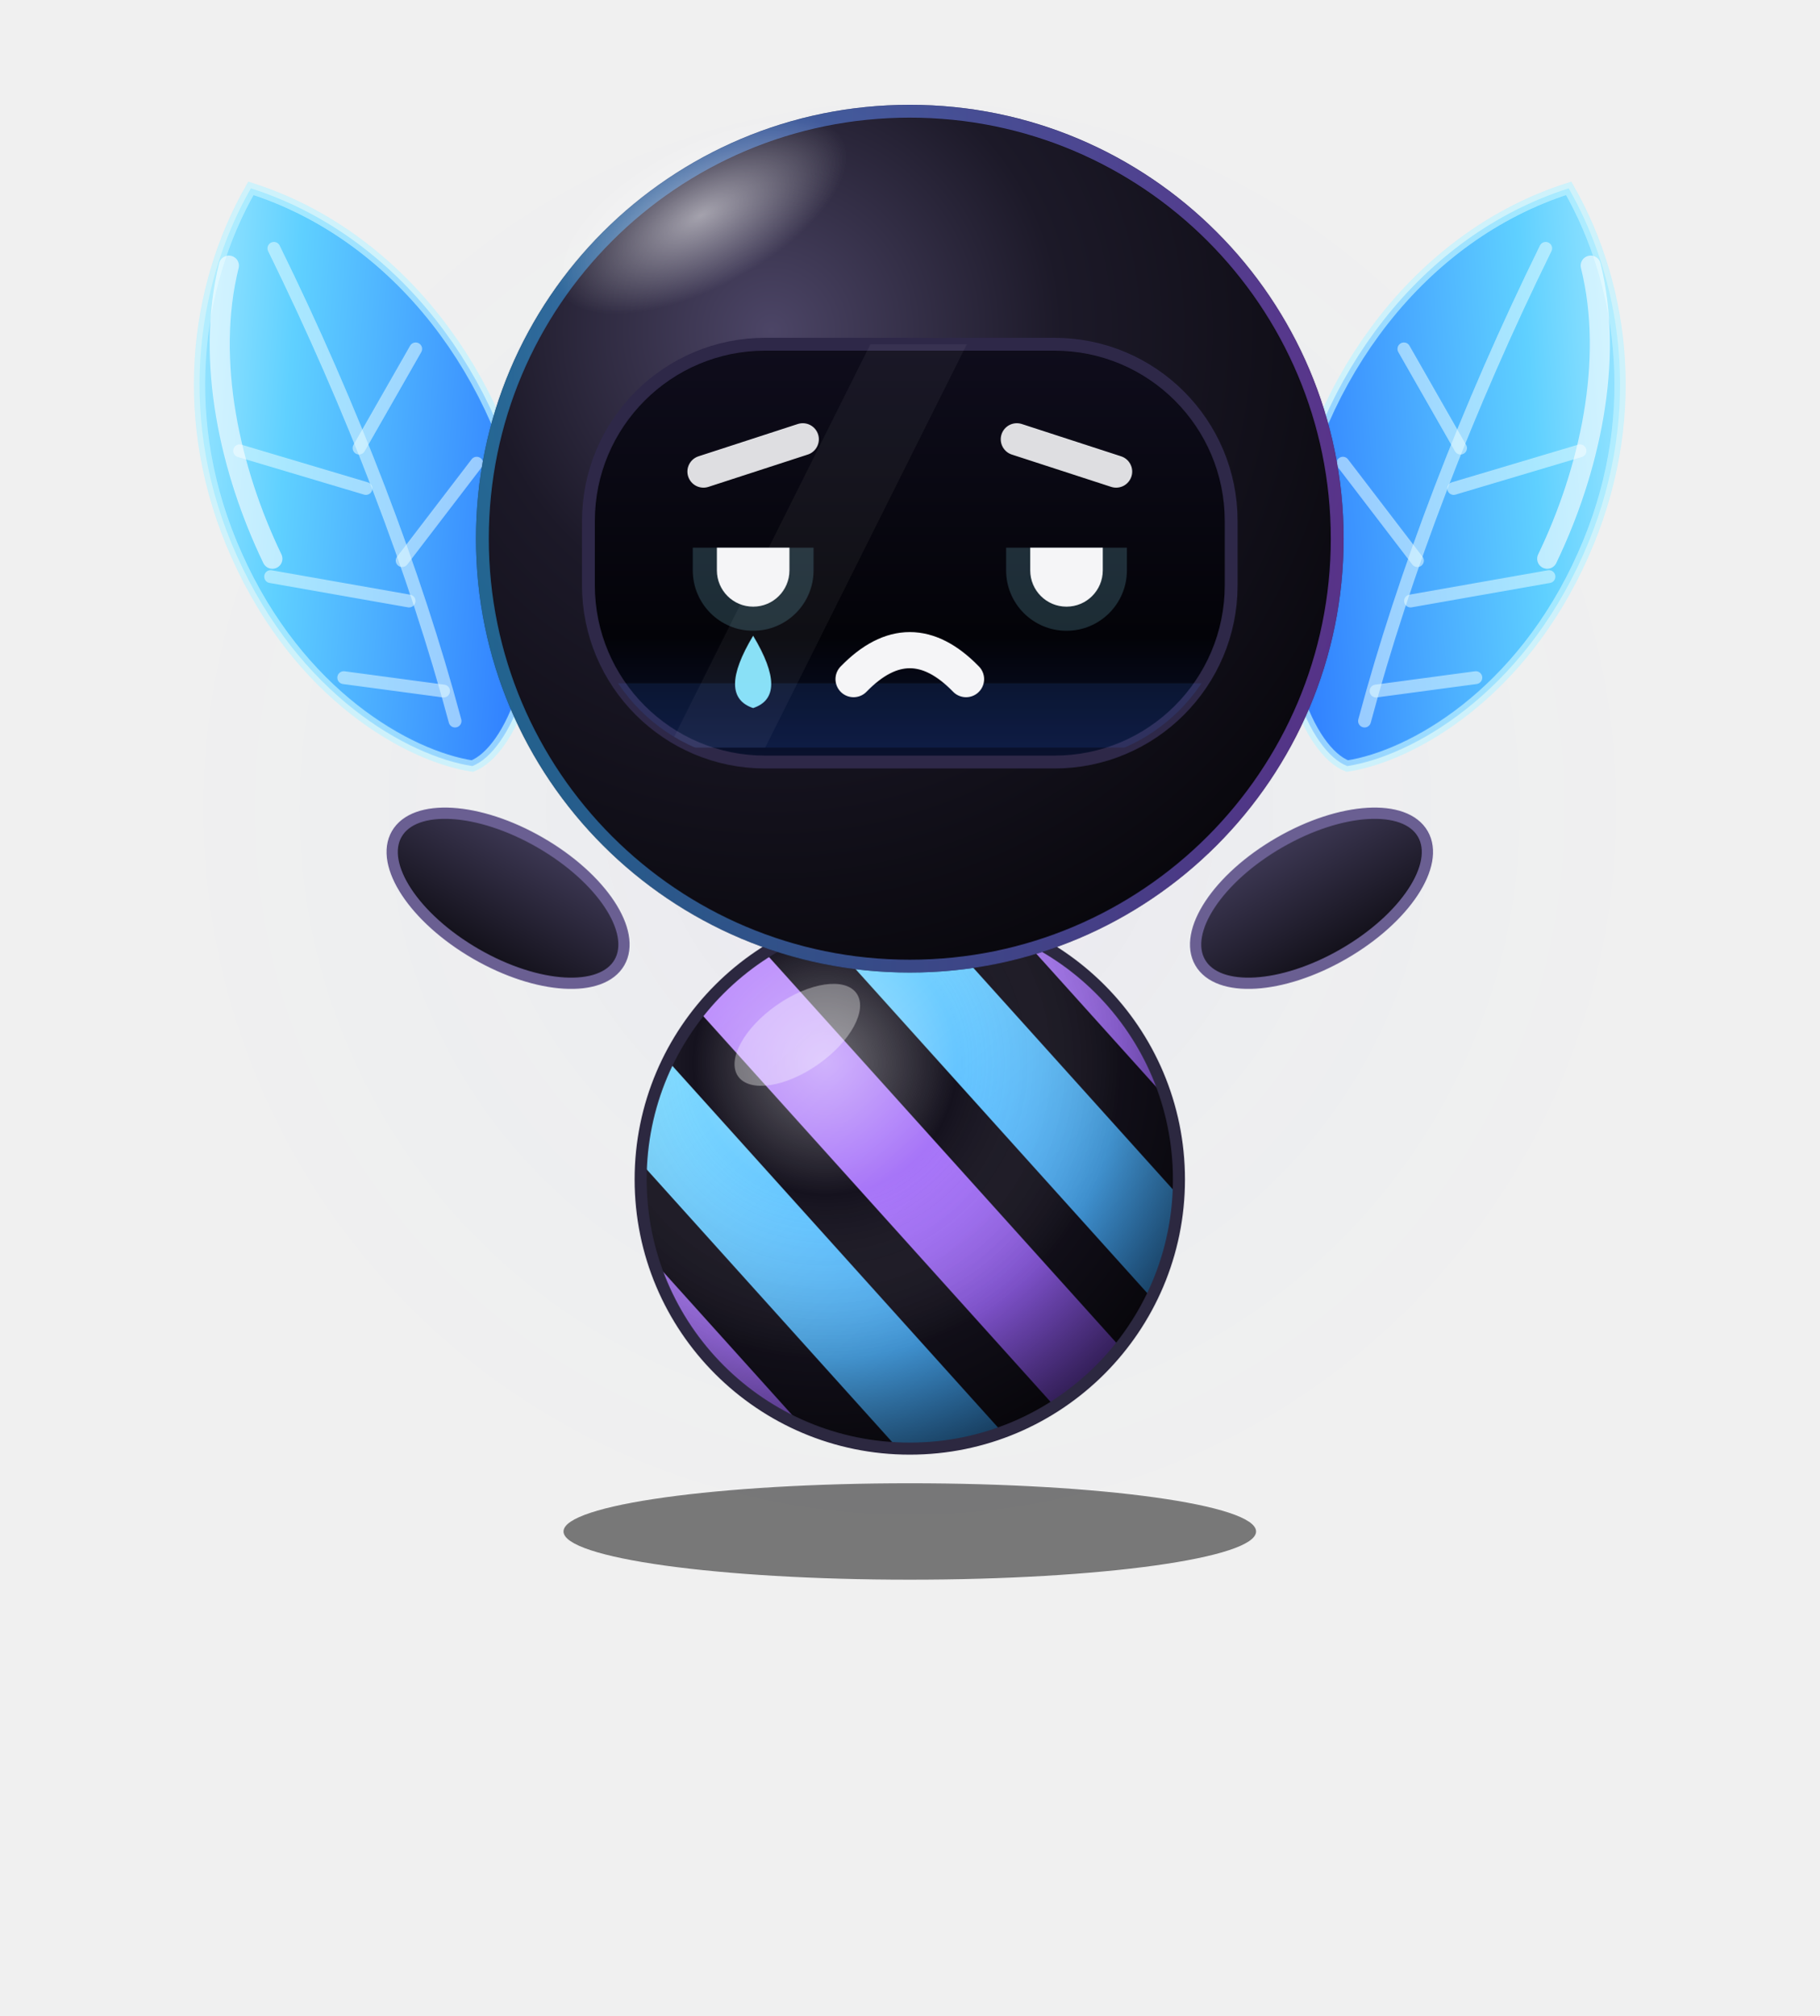
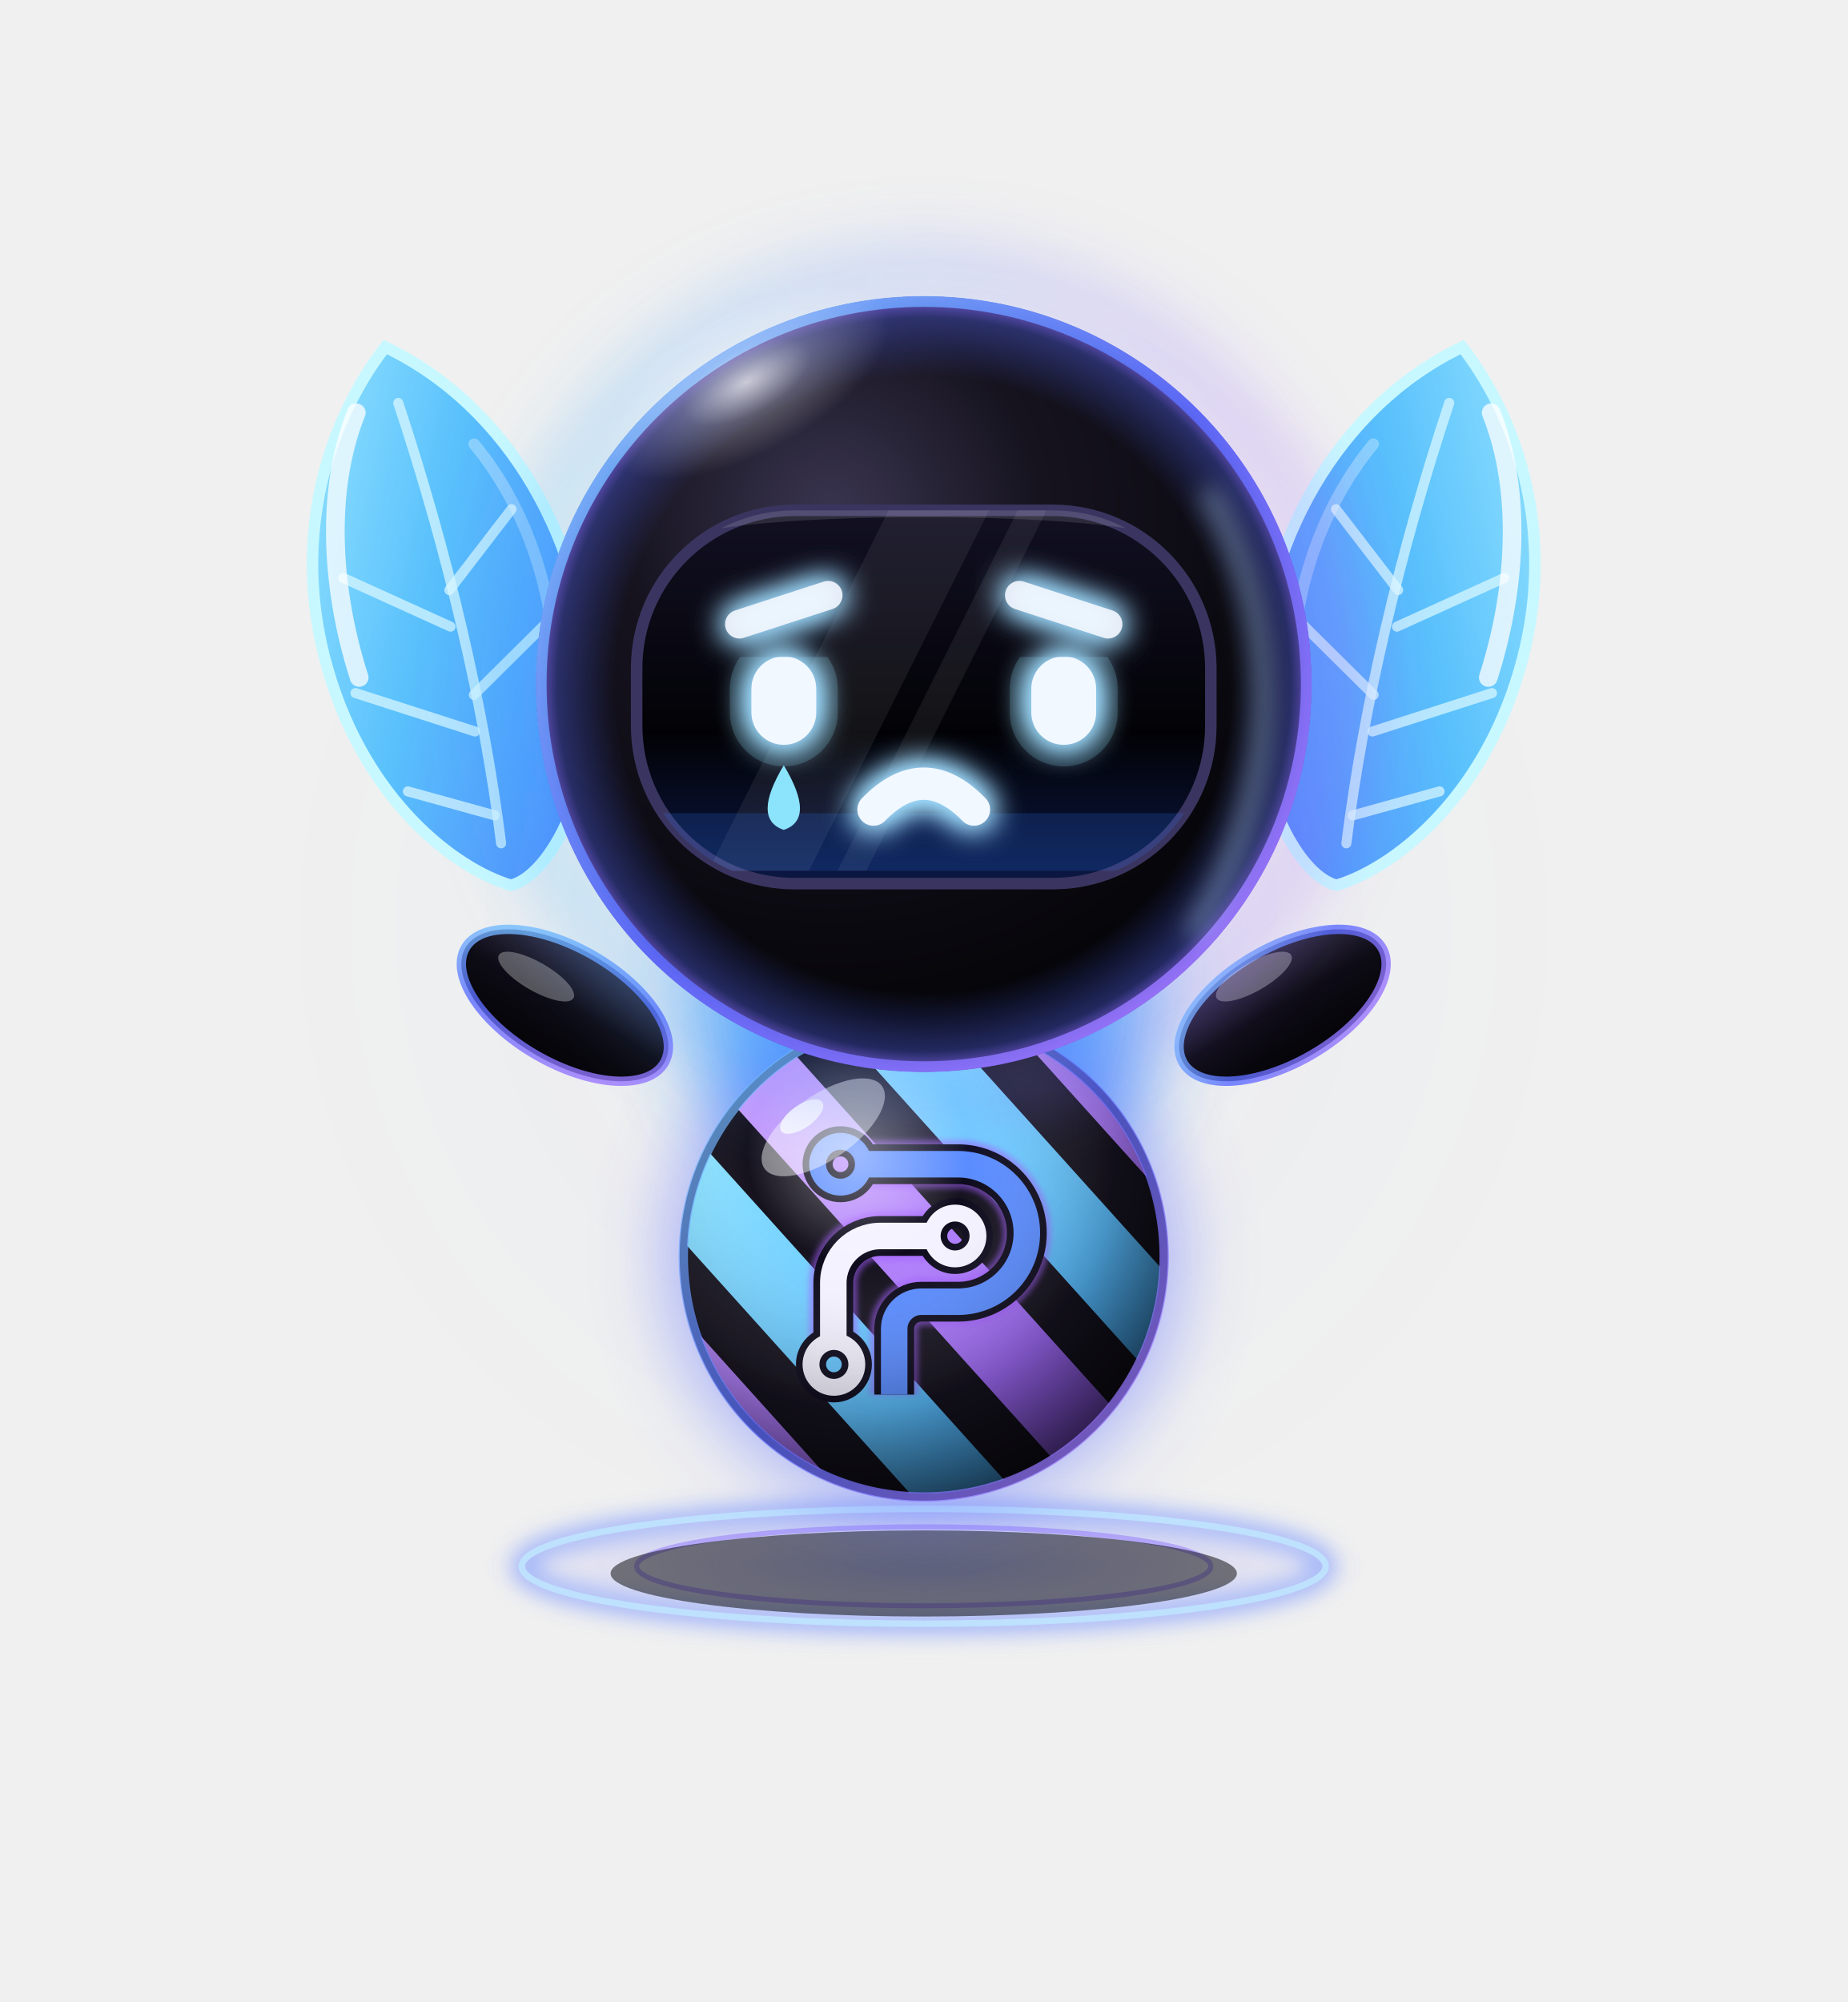
- <svg xmlns="http://www.w3.org/2000/svg" viewBox="-13.2 -0.6 226.4 250.8" role="img" aria-label="Yayen" width="2048" height="2268">
+ <svg xmlns="http://www.w3.org/2000/svg" viewBox="-28.7 -29.2 257.4 278.9" role="img" aria-label="Yayen" width="2048" height="2219">
  <defs>
+     <filter id="yv1-glow" x="-50%" y="-50%" width="200%" height="200%">
+       <feGaussianBlur in="SourceGraphic" stdDeviation="2.2" result="b" />
+       <feColorMatrix in="b" type="matrix" values="0 0 0 0 .35  0 0 0 0 .72  0 0 0 0 1  0 0 0 1.4 0" result="c" />
+       <feMerge>
+         <feMergeNode in="c" />
+         <feMergeNode in="c" />
+         <feMergeNode in="SourceGraphic" />
+       </feMerge>
+     </filter>
+     <filter id="yv1-blur" x="-50%" y="-50%" width="200%" height="200%">
+       <feGaussianBlur stdDeviation="5" />
+     </filter>
+     <filter id="yv1-blur2" x="-50%" y="-50%" width="200%" height="200%">
+       <feGaussianBlur stdDeviation="1.6" />
+     </filter>
    <radialGradient id="yv1-aura" cx="50%" cy="50%" r="50%">
-       <stop offset="0" stop-color="#8a2be2" stop-opacity=".55" />
-       <stop offset=".55" stop-color="#2f7bff" stop-opacity=".18" />
+       <stop offset="0" stop-color="#8a2be2" stop-opacity=".5" />
+       <stop offset=".55" stop-color="#2f7bff" stop-opacity=".16" />
      <stop offset="1" stop-color="#2f7bff" stop-opacity="0" />
    </radialGradient>
-     <radialGradient id="yv1-head" cx="34%" cy="26%" r="80%">
-       <stop offset="0" stop-color="#4c4566" />
-       <stop offset=".42" stop-color="#1c1928" />
-       <stop offset="1" stop-color="#08070c" />
+     <radialGradient id="yv1-head" cx="38%" cy="28%" r="78%">
+       <stop offset="0" stop-color="#3a3550" />
+       <stop offset=".35" stop-color="#16131f" />
+       <stop offset=".8" stop-color="#07060b" />
+       <stop offset="1" stop-color="#020205" />
+     </radialGradient>
+     <radialGradient id="yv1-headRim" cx="50%" cy="50%" r="50%">
+       <stop offset=".8" stop-color="#4b6bff" stop-opacity="0" />
+       <stop offset=".95" stop-color="#5a6cff" stop-opacity=".35" />
+       <stop offset="1" stop-color="#9a6bff" stop-opacity=".75" />
    </radialGradient>
    <radialGradient id="yv1-spec" cx="50%" cy="50%" r="50%">
-       <stop offset="0" stop-color="#fff" stop-opacity=".55" />
+       <stop offset="0" stop-color="#fff" stop-opacity=".75" />
+       <stop offset=".45" stop-color="#fff" stop-opacity=".25" />
      <stop offset="1" stop-color="#fff" stop-opacity="0" />
    </radialGradient>
    <linearGradient id="yv1-rim" x1="0" y1="0" x2="1" y2="0">
      <stop offset="0" stop-color="#2fb6ff" />
      <stop offset="1" stop-color="#a35cff" />
    </linearGradient>
+     <linearGradient id="yv1-rimV" x1="0" y1="0" x2="1" y2="1">
+       <stop offset="0" stop-color="#7fd8ff" />
+       <stop offset=".5" stop-color="#5a6cff" />
+       <stop offset="1" stop-color="#b07aff" />
+     </linearGradient>
    <linearGradient id="yv1-visor" x1="0" y1="0" x2="0" y2="1">
-       <stop offset="0" stop-color="#0f0d1c" />
-       <stop offset=".7" stop-color="#030308" />
-       <stop offset="1" stop-color="#0a1230" />
+       <stop offset="0" stop-color="#121022" />
+       <stop offset=".6" stop-color="#020206" />
+       <stop offset="1" stop-color="#0b1844" />
    </linearGradient>
    <linearGradient id="yv1-wing" x1="0" y1="0" x2="1" y2="1">
-       <stop offset="0" stop-color="#c8f6ff" />
-       <stop offset=".35" stop-color="#5fd0ff" />
-       <stop offset="1" stop-color="#1f62ff" />
+       <stop offset="0" stop-color="#9eecff" stop-opacity=".92" />
+       <stop offset=".45" stop-color="#38b6ff" stop-opacity=".82" />
+       <stop offset="1" stop-color="#2456ff" stop-opacity=".78" />
    </linearGradient>
    <linearGradient id="yv1-arm" x1="0" y1="0" x2="0" y2="1">
-       <stop offset="0" stop-color="#3d3854" />
-       <stop offset="1" stop-color="#121019" />
+       <stop offset="0" stop-color="#34304a" />
+       <stop offset=".5" stop-color="#0d0b14" />
+       <stop offset="1" stop-color="#050408" />
    </linearGradient>
    <linearGradient id="yv1-pu" x1="0" y1="0" x2="0" y2="1">
-       <stop offset="0" stop-color="#cfa6ff" />
-       <stop offset="1" stop-color="#7a3df0" />
+       <stop offset="0" stop-color="#d8b4ff" />
+       <stop offset="1" stop-color="#8243f5" />
    </linearGradient>
    <linearGradient id="yv1-cy" x1="0" y1="0" x2="0" y2="1">
-       <stop offset="0" stop-color="#9af0ff" />
-       <stop offset="1" stop-color="#1f8cff" />
-     </linearGradient>
-     <radialGradient id="yv1-ball" cx="34%" cy="28%" r="78%">
-       <stop offset="0" stop-color="#fff" stop-opacity=".38" />
-       <stop offset=".32" stop-color="#fff" stop-opacity="0" />
-       <stop offset=".72" stop-color="#000" stop-opacity=".2" />
-       <stop offset="1" stop-color="#000" stop-opacity=".65" />
+       <stop offset="0" stop-color="#a6f4ff" />
+       <stop offset="1" stop-color="#2a9bff" />
+     </linearGradient>
+     <radialGradient id="yv1-ball" cx="36%" cy="28%" r="78%">
+       <stop offset="0" stop-color="#fff" stop-opacity=".42" />
+       <stop offset=".3" stop-color="#fff" stop-opacity="0" />
+       <stop offset=".7" stop-color="#000" stop-opacity=".22" />
+       <stop offset="1" stop-color="#000" stop-opacity=".72" />
+     </radialGradient>
+     <radialGradient id="yv1-floor" cx="50%" cy="50%" r="50%">
+       <stop offset="0" stop-color="#5a6cff" stop-opacity=".35" />
+       <stop offset=".7" stop-color="#3a3cff" stop-opacity=".08" />
+       <stop offset="1" stop-color="#3a3cff" stop-opacity="0" />
    </radialGradient>
    <linearGradient id="yv1-holo" x1="0" y1="0" x2="0" y2="1">
      <stop offset="0" stop-color="#2fb6ff" stop-opacity=".28" />
      <stop offset="1" stop-color="#a35cff" stop-opacity=".12" />
    </linearGradient>
    <clipPath id="yv1-cbody">
      <circle cx="100" cy="148" r="33" />
+     </clipPath>
+     <clipPath id="yv1-chead">
+       <circle cx="100" cy="66" r="54" />
    </clipPath>
    <clipPath id="yv1-cvisor">
      <rect class="visorClip" x="60" y="40" width="80" height="52" rx="22" transform="translate(100 67.8) scale(1 1) translate(-100 -66)" />
    </clipPath>
    <mask id="yv1-mL" maskUnits="userSpaceOnUse" x="0" y="0" width="200" height="200">
      <rect width="200" height="200" fill="#fff" />
-       <rect class="lidL" fill="#000" x="71.47" y="58.14" width="18.05" height="8.98" />
+       <rect class="lidL" fill="#000" x="71.47" y="58.14" width="18.05" height="4.08" />
      <ellipse class="cutL" fill="#000" cx="80.5" cy="83.86" rx="9.48" ry="7.39" opacity="0" />
    </mask>
    <mask id="yv1-mR" maskUnits="userSpaceOnUse" x="0" y="0" width="200" height="200">
      <rect width="200" height="200" fill="#fff" />
-       <rect class="lidR" fill="#000" x="110.47" y="58.14" width="18.05" height="8.98" />
+       <rect class="lidR" fill="#000" x="110.47" y="58.14" width="18.05" height="4.08" />
      <ellipse class="cutR" fill="#000" cx="119.5" cy="83.86" rx="9.48" ry="7.39" opacity="0" />
    </mask>
+     <path id="yv1-leaf" d="M0-38C15-26 21-5 17 15C14 30 5 39 0 39C-7 35-17 23-18 4C-19-14-11-29 0-38Z" />
    <g id="yv1-wingShape" transform="translate(30 62) rotate(-28)">
-       <path d="M0-38C15-26 21-5 17 15C14 30 5 39 0 39C-7 35-17 23-18 4C-19-14-11-29 0-38Z" fill="url(#yv1-wing)" stroke="#bff3ff" stroke-opacity=".7" stroke-width="1.4" />
-       <g stroke="#e6fbff" stroke-opacity=".55" stroke-width="1.6" stroke-linecap="round" fill="none">
+       <use class="gl" href="#yv1-leaf" fill="#2f9bff" opacity=".8" filter="url(#yv1-blur)" x="66" y="55.8" />
+       <use href="#yv1-leaf" fill="url(#yv1-wing)" stroke="#c8f8ff" stroke-width="1.6" />
+       <g stroke="#dffaff" stroke-opacity=".7" stroke-width="1.4" stroke-linecap="round" fill="none">
        <path d="M0-30C2-8 2 14 0 33" />
        <path d="M-13-8L0 2" />
        <path d="M-15 8L0 17" />
        <path d="M-11 23L0 29" />
        <path d="M12-12L1-3" />
        <path d="M14 4L1 12" />
      </g>
-       <path d="M-6-30C-13-20-15-6-14 6" stroke="#fff" stroke-opacity=".6" stroke-width="2.5" stroke-linecap="round" fill="none" />
+       <path d="M-6-30C-13-20-15-6-14 6" stroke="#fff" stroke-opacity=".75" stroke-width="2.6" stroke-linecap="round" fill="none" />
+       <path d="M9-22C14-12 15 0 13 10" stroke="#fff" stroke-opacity=".3" stroke-width="1.6" stroke-linecap="round" fill="none" />
    </g>
  </defs>
  <circle class="aura" cx="100" cy="100" r="104" fill="url(#yv1-aura)" opacity="0.08" transform="translate(100 100) scale(0.91) translate(-100 -100)" />
-   <ellipse class="shadow" cx="100" cy="190" rx="43.1" ry="6" fill="#000" opacity="0.5" />
+   <g class="floor">
+     <ellipse cx="100" cy="189" rx="62" ry="10" fill="url(#yv1-floor)" />
+     <ellipse cx="100" cy="189" rx="56" ry="8" fill="none" stroke="#6a8cff" stroke-width="2.4" opacity=".7" filter="url(#yv1-blur2)" />
+     <ellipse cx="100" cy="189" rx="56" ry="8" fill="none" stroke="#bfe4ff" stroke-width=".9" opacity=".9" />
+     <ellipse cx="100" cy="189" rx="40" ry="5.5" fill="none" stroke="#8a6bff" stroke-width=".7" opacity=".45" />
+   </g>
+   <ellipse class="shadow" cx="100" cy="190" rx="43.63" ry="6" fill="#000" opacity="0.5" />
  <g class="back" />
-   <g class="all" transform="translate(100 108.19) scale(1) rotate(0) translate(-100 -110)">
-     <g class="wingL" transform="rotate(7.03 46 74)">
+   <g class="all" transform="translate(100 107.85) scale(1) rotate(0) translate(-100 -110)">
+     <g class="wingL" transform="rotate(14.85 46 74)">
      <use href="#yv1-wingShape" />
    </g>
-     <g class="wingR" transform="rotate(-7.03 154 74)">
+     <g class="wingR" transform="rotate(-14.85 154 74)">
      <use href="#yv1-wingShape" transform="translate(200 0) scale(-1 1)" />
    </g>
    <g class="body" transform="translate(0 0) rotate(0 100 148)">
+       <circle class="gl" cx="100" cy="148" r="36" fill="#5a6cff" opacity=".45" filter="url(#yv1-blur)" />
      <circle cx="100" cy="148" r="34" fill="#15121e" />
      <g clip-path="url(#yv1-cbody)">
        <g transform="rotate(-42 100 148)">
          <rect x="22.5" y="90" width="11" height="120" fill="url(#yv1-pu)" />
          <rect x="40.5" y="90" width="11" height="120" fill="url(#yv1-cy)" />
          <rect x="58.5" y="90" width="11" height="120" fill="url(#yv1-pu)" />
          <rect x="76.5" y="90" width="11" height="120" fill="url(#yv1-cy)" />
          <rect x="94.5" y="90" width="11" height="120" fill="url(#yv1-pu)" />
          <rect x="112.5" y="90" width="11" height="120" fill="url(#yv1-cy)" />
          <rect x="130.5" y="90" width="11" height="120" fill="url(#yv1-pu)" />
          <rect x="148.5" y="90" width="11" height="120" fill="url(#yv1-cy)" />
          <rect x="166.5" y="90" width="11" height="120" fill="url(#yv1-pu)" />
        </g>
+         <g class="logo" transform="translate(100 149) scale(.084) translate(-256 -253)" fill="none" stroke-width="44">
+           <g class="gl" stroke="#a35cff" stroke-width="80" opacity=".55" filter="url(#yv1-blur)">
+             <path d="M160 88H313A114 114 0 0 1 313 316H252A45 45 0 0 0 207 361V470" />
+             <circle cx="118" cy="88" r="38" stroke-width="28" />
+             <path d="M265 207H184A78 78 0 0 0 106 285V380" />
+             <circle cx="308" cy="207" r="38" stroke-width="28" />
+             <circle cx="107" cy="420" r="38" stroke-width="28" />
+           </g>
+           <g stroke="#0d0a1c" stroke-width="66">
+             <path d="M160 88H313A114 114 0 0 1 313 316H252A45 45 0 0 0 207 361V470" />
+             <circle cx="118" cy="88" r="38" stroke-width="50" />
+             <path d="M265 207H184A78 78 0 0 0 106 285V380" />
+             <circle cx="308" cy="207" r="38" stroke-width="50" />
+             <circle cx="107" cy="420" r="38" stroke-width="50" />
+           </g>
+           <g stroke="#5a8cff">
+             <path d="M160 88H313A114 114 0 0 1 313 316H252A45 45 0 0 0 207 361V470" />
+             <circle cx="118" cy="88" r="38" stroke-width="28" />
+           </g>
+           <g stroke="#f4f2ff">
+             <path d="M265 207H184A78 78 0 0 0 106 285V380" />
+             <circle cx="308" cy="207" r="38" stroke-width="28" />
+             <circle cx="107" cy="420" r="38" stroke-width="28" />
+           </g>
+         </g>
        <circle cx="100" cy="148" r="33" fill="url(#yv1-ball)" />
      </g>
-       <circle cx="100" cy="148" r="33.5" fill="none" stroke="#2c2840" stroke-width="1.5" />
-       <ellipse cx="86" cy="130" rx="9" ry="4.5" transform="rotate(-35 86 130)" fill="#fff" opacity=".35" />
+       <circle cx="100" cy="148" r="33.5" fill="none" stroke="url(#yv1-rimV)" stroke-opacity=".7" stroke-width="1.3" />
+       <ellipse cx="86" cy="130" rx="10" ry="4.5" transform="rotate(-35 86 130)" fill="#fff" opacity=".45" />
+       <ellipse cx="83" cy="128.5" rx="3.5" ry="1.6" transform="rotate(-35 83 128.5)" fill="#fff" opacity=".8" />
    </g>
    <g class="armL" transform="rotate(0 60 110)">
-       <ellipse cx="50" cy="113" rx="16" ry="8" transform="rotate(30 50 113)" fill="url(#yv1-arm)" stroke="#6a5f92" stroke-width="1.4" />
+       <ellipse cx="50" cy="113" rx="16" ry="8" transform="rotate(30 50 113)" fill="url(#yv1-arm)" stroke="url(#yv1-rimV)" stroke-opacity=".8" stroke-width="1.3" />
+       <ellipse cx="46" cy="109" rx="6" ry="2" transform="rotate(30 46 109)" fill="#fff" opacity=".3" />
    </g>
    <g class="armR" transform="rotate(0 140 110)">
-       <ellipse cx="150" cy="113" rx="16" ry="8" transform="rotate(-30 150 113)" fill="url(#yv1-arm)" stroke="#6a5f92" stroke-width="1.4" />
+       <ellipse cx="150" cy="113" rx="16" ry="8" transform="rotate(-30 150 113)" fill="url(#yv1-arm)" stroke="url(#yv1-rimV)" stroke-opacity=".8" stroke-width="1.3" />
+       <ellipse cx="146" cy="109" rx="6" ry="2" transform="rotate(-30 146 109)" fill="#fff" opacity=".3" />
    </g>
    <g class="head" transform="translate(0 2.25) rotate(0 100 112)">
+       <circle class="gl" cx="100" cy="66" r="57" fill="none" stroke="url(#yv1-rim)" stroke-width="4" opacity=".55" filter="url(#yv1-blur)" />
      <circle cx="100" cy="66" r="54" fill="url(#yv1-head)" />
-       <circle cx="100" cy="66" r="53.2" fill="none" stroke="url(#yv1-rim)" stroke-opacity=".5" stroke-width="1.6" />
-       <ellipse class="spec" cx="74" cy="28" rx="20" ry="9" transform="translate(0 -2.25) rotate(-28 74 28)" fill="url(#yv1-spec)" />
-       <rect class="visorRect" x="60" y="40" width="80" height="52" rx="22" fill="url(#yv1-visor)" stroke="#2e2848" stroke-width="1.6" transform="translate(100 67.8) scale(1 1) translate(-100 -66)" />
+       <circle cx="100" cy="66" r="54" fill="url(#yv1-headRim)" />
+       <circle cx="100" cy="66" r="53.3" fill="none" stroke="url(#yv1-rimV)" stroke-opacity=".85" stroke-width="1.5" />
+       <g clip-path="url(#yv1-chead)">
+         <path d="M140 40C150 58 150 80 138 100" stroke="#bfe4ff" stroke-opacity=".35" stroke-width="3" stroke-linecap="round" fill="none" filter="url(#yv1-blur2)" />
+       </g>
+       <ellipse class="spec" cx="76" cy="27" rx="22" ry="10" transform="translate(0 -2.25) rotate(-28 74 28)" fill="url(#yv1-spec)" />
+       <rect class="visorRect" x="60" y="40" width="80" height="52" rx="22" fill="url(#yv1-visor)" stroke="#3a3560" stroke-width="1.6" transform="translate(100 67.8) scale(1 1) translate(-100 -66)" />
      <g clip-path="url(#yv1-cvisor)">
-         <path class="glare" d="M70 92L96 40H108L82 92Z" fill="#fff" opacity=".05" transform="translate(0 0)" />
-         <rect x="40" y="84" width="120" height="8" fill="#2f7bff" opacity=".12" />
+         <path class="glare" d="M70 92L96 40H110L84 92ZM88 92L114 40H118L92 92Z" fill="#fff" opacity=".07" transform="translate(0 0)" />
+         <rect x="40" y="84" width="120" height="8" fill="#2f7bff" opacity=".18" />
        <rect class="screenGlow" x="40" y="40" width="120" height="52" fill="#5fd0ff" opacity="0" />
        <ellipse class="blushL" cx="72" cy="79.8" rx="7" ry="3.5" fill="#ff7ac8" opacity="0" />
        <ellipse class="blushR" cx="128" cy="79.8" rx="7" ry="3.5" fill="#ff7ac8" opacity="0" />
        <rect class="haloL" fill="#8ee8ff" opacity=".18" mask="url(#yv1-mL)" x="72.99" y="59.14" width="15.03" height="18.32" rx="7.51" />
        <rect class="haloR" fill="#8ee8ff" opacity=".18" mask="url(#yv1-mR)" x="111.99" y="59.14" width="15.03" height="18.32" rx="7.51" />
-         <rect class="eyeL" fill="#f5f5f7" mask="url(#yv1-mL)" x="75.99" y="62.14" width="9.03" height="12.32" rx="4.51" />
-         <rect class="eyeR" fill="#f5f5f7" mask="url(#yv1-mR)" x="114.99" y="62.14" width="9.03" height="12.32" rx="4.51" />
-         <path class="browL" stroke="#f5f5f7" stroke-width="4" stroke-linecap="round" fill="none" opacity="0.9" d="M74.32 57.65L86.68 53.63" />
-         <path class="browR" stroke="#f5f5f7" stroke-width="4" stroke-linecap="round" fill="none" opacity="0.9" d="M113.32 53.63L125.68 57.65" />
-         <path class="mouth" stroke="#f5f5f7" stroke-width="4.5" stroke-linecap="round" fill="none" d="M93 83.48Q100 76.27 107 83.48" opacity="1" />
-         <ellipse class="mouthO" fill="#f5f5f7" opacity="0" cx="100" cy="84.48" rx="3" ry="0" />
+         <g filter="url(#yv1-glow)">
+           <rect class="eyeL" fill="#f2f8ff" mask="url(#yv1-mL)" x="75.99" y="62.14" width="9.03" height="12.32" rx="4.51" />
+           <rect class="eyeR" fill="#f2f8ff" mask="url(#yv1-mR)" x="114.99" y="62.14" width="9.03" height="12.32" rx="4.51" />
+           <path class="browL" stroke="#f2f8ff" stroke-width="4" stroke-linecap="round" fill="none" opacity="0.9" d="M74.32 57.65L86.68 53.63" />
+           <path class="browR" stroke="#f2f8ff" stroke-width="4" stroke-linecap="round" fill="none" opacity="0.9" d="M113.32 53.63L125.68 57.65" />
+           <path class="mouth" stroke="#f2f8ff" stroke-width="4.5" stroke-linecap="round" fill="none" d="M93 83.48Q100 76.27 107 83.48" opacity="1" />
+           <ellipse class="mouthO" fill="#f2f8ff" opacity="0" cx="100" cy="84.48" rx="3" ry="0" />
+         </g>
        <g class="glasses" opacity="0">
-           <rect class="gL" width="30" height="16" rx="6" fill="#120a20" stroke="url(#yv1-rim)" stroke-width="2.5" x="66" y="55.8" />
+           <rect class="gL" width="30" height="16" rx="6" fill="#120a20" stroke="url(#yv1-rim)" stroke-width="2.5" />
          <rect class="gR" width="30" height="16" rx="6" fill="#120a20" stroke="url(#yv1-rim)" stroke-width="2.5" x="104" y="55.8" />
          <path class="gB" stroke="#a35cff" stroke-width="2.5" d="M96 61.8h8" />
        </g>
+         <path d="M68 44C80 41 120 41 132 44" stroke="#fff" stroke-opacity=".12" stroke-width="2" stroke-linecap="round" fill="none" />
      </g>
    </g>
    <g class="props" />
  </g>
  <g class="fx">
-     <path d="M0 0C-3 5-3 8 0 9C3 8 3 5 0 0Z" fill="#8ee8ff" transform="translate(80.5 78.52)" opacity="0.96" />
+     <path d="M0 0C-3 5-3 8 0 9C3 8 3 5 0 0Z" fill="#8ee8ff" transform="translate(80.5 77.41)" opacity="0.98" />
  </g>
</svg>
